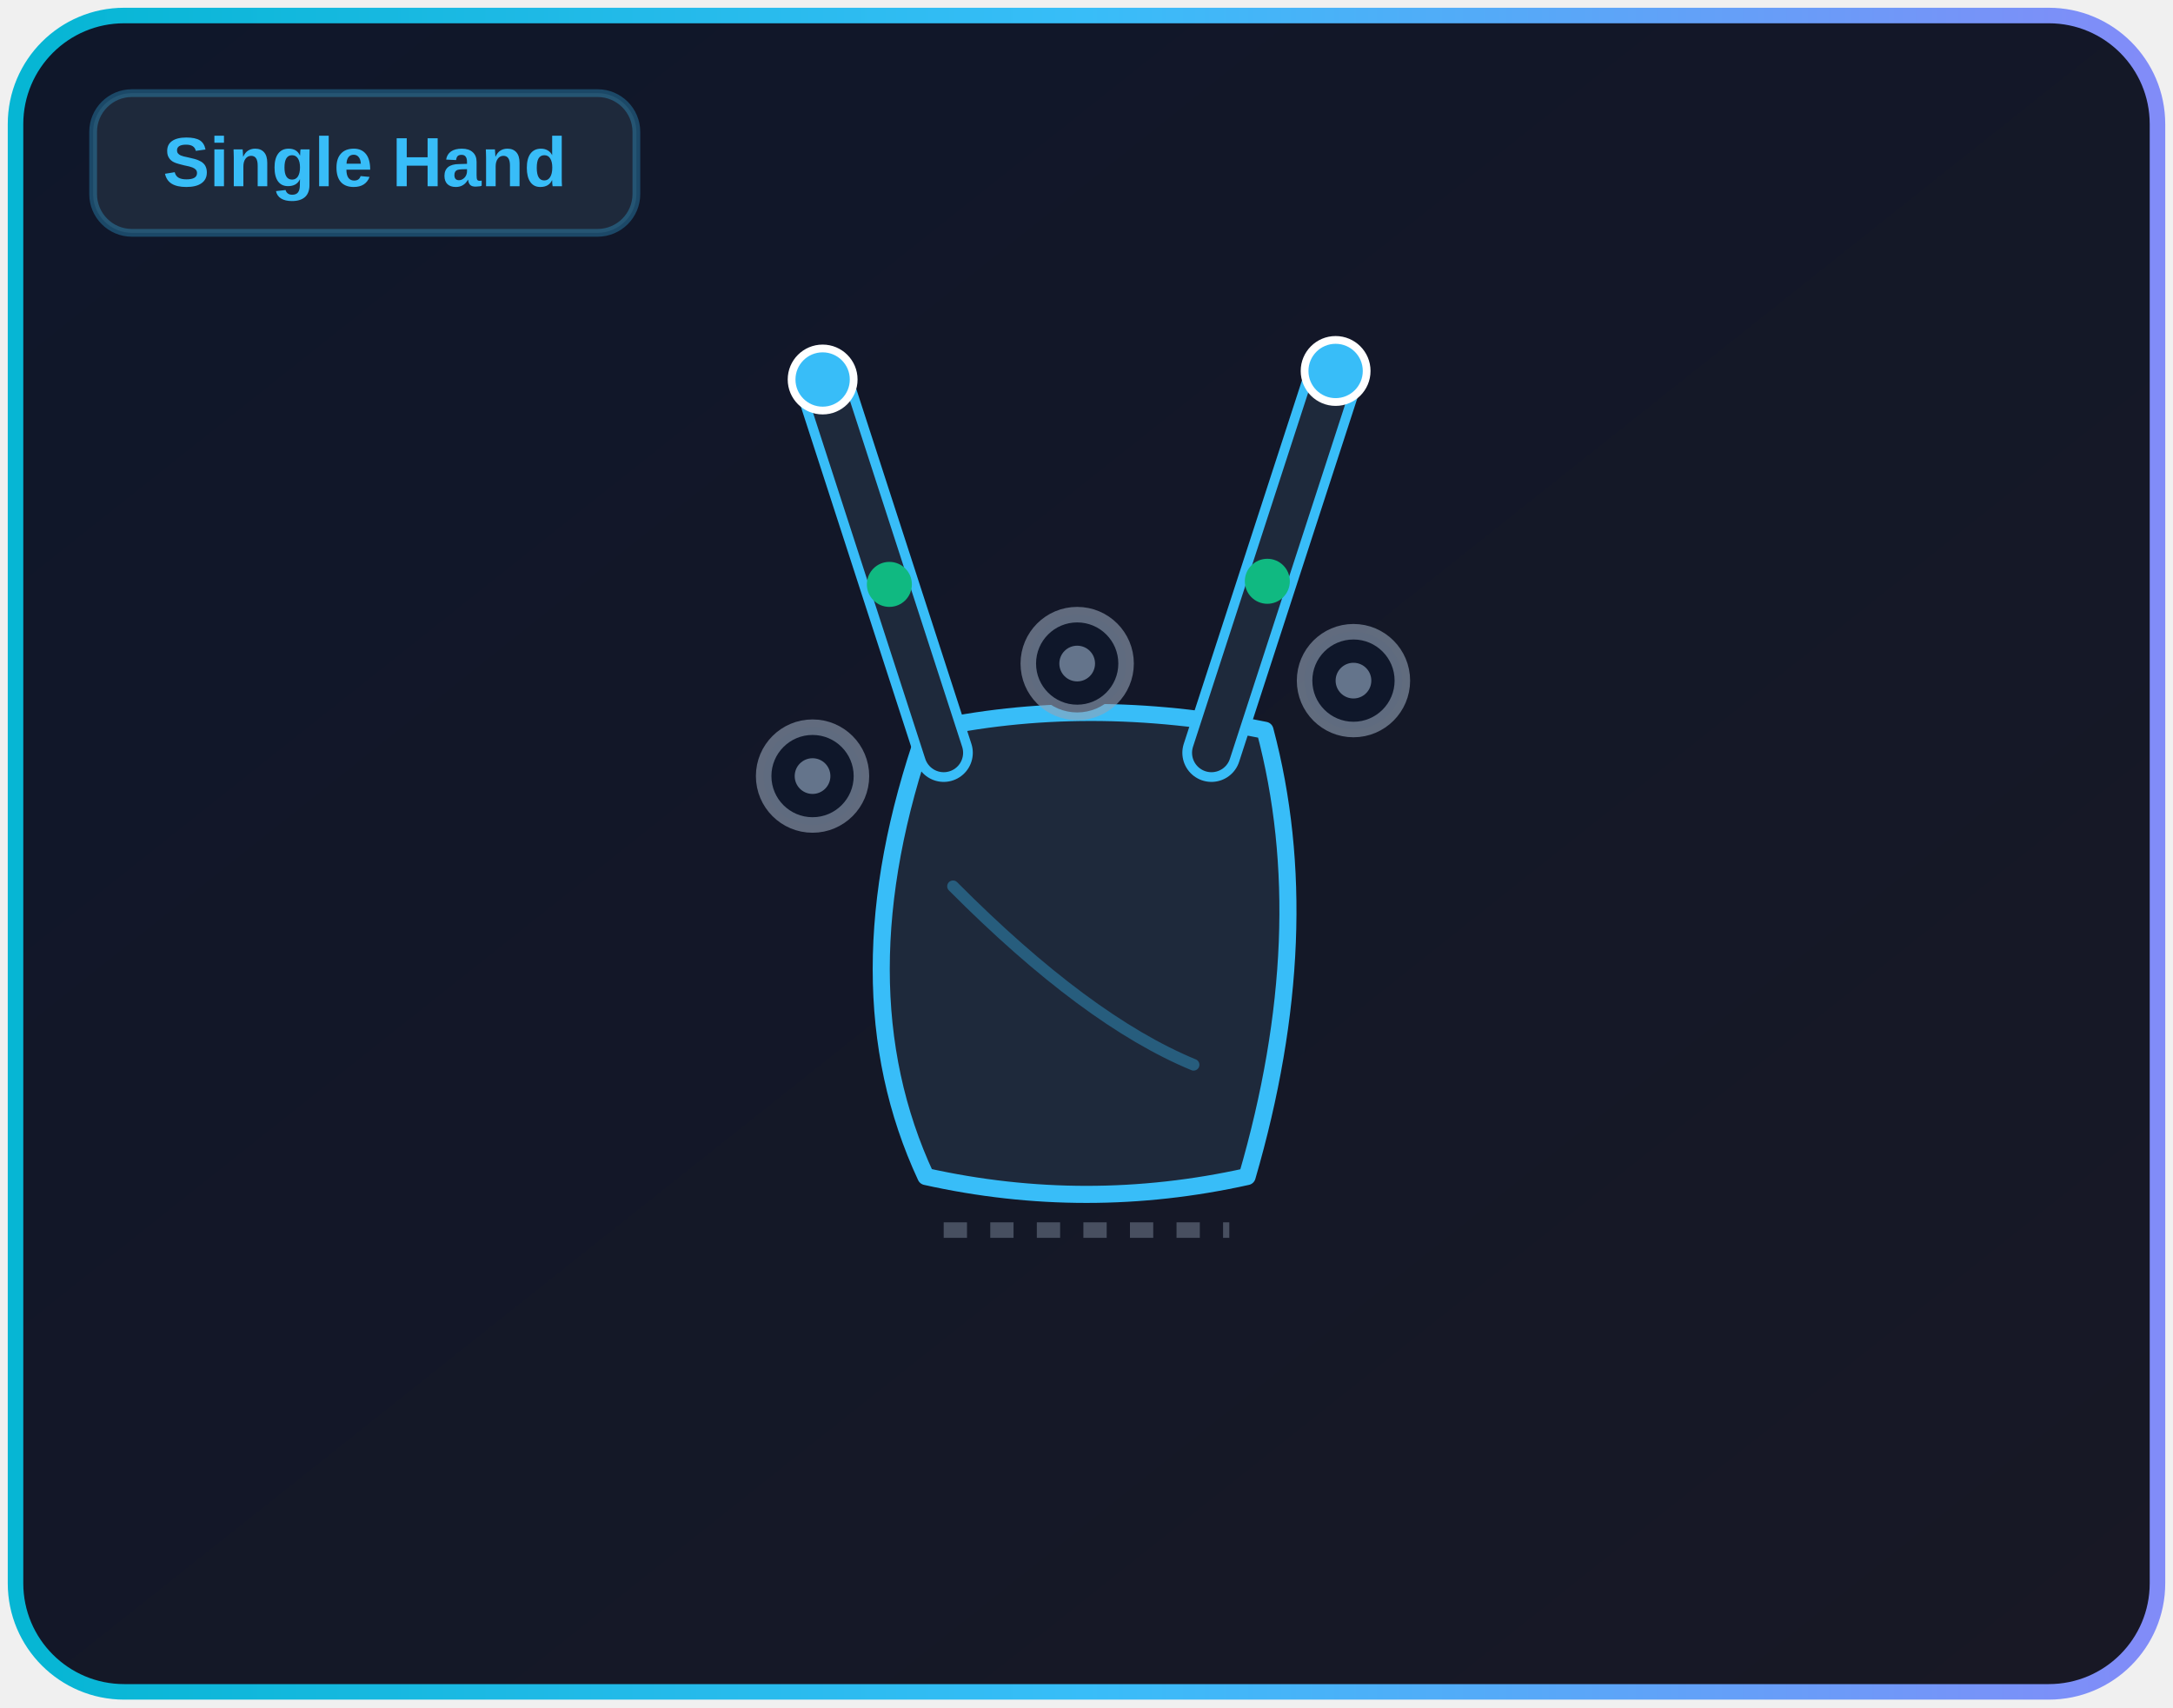
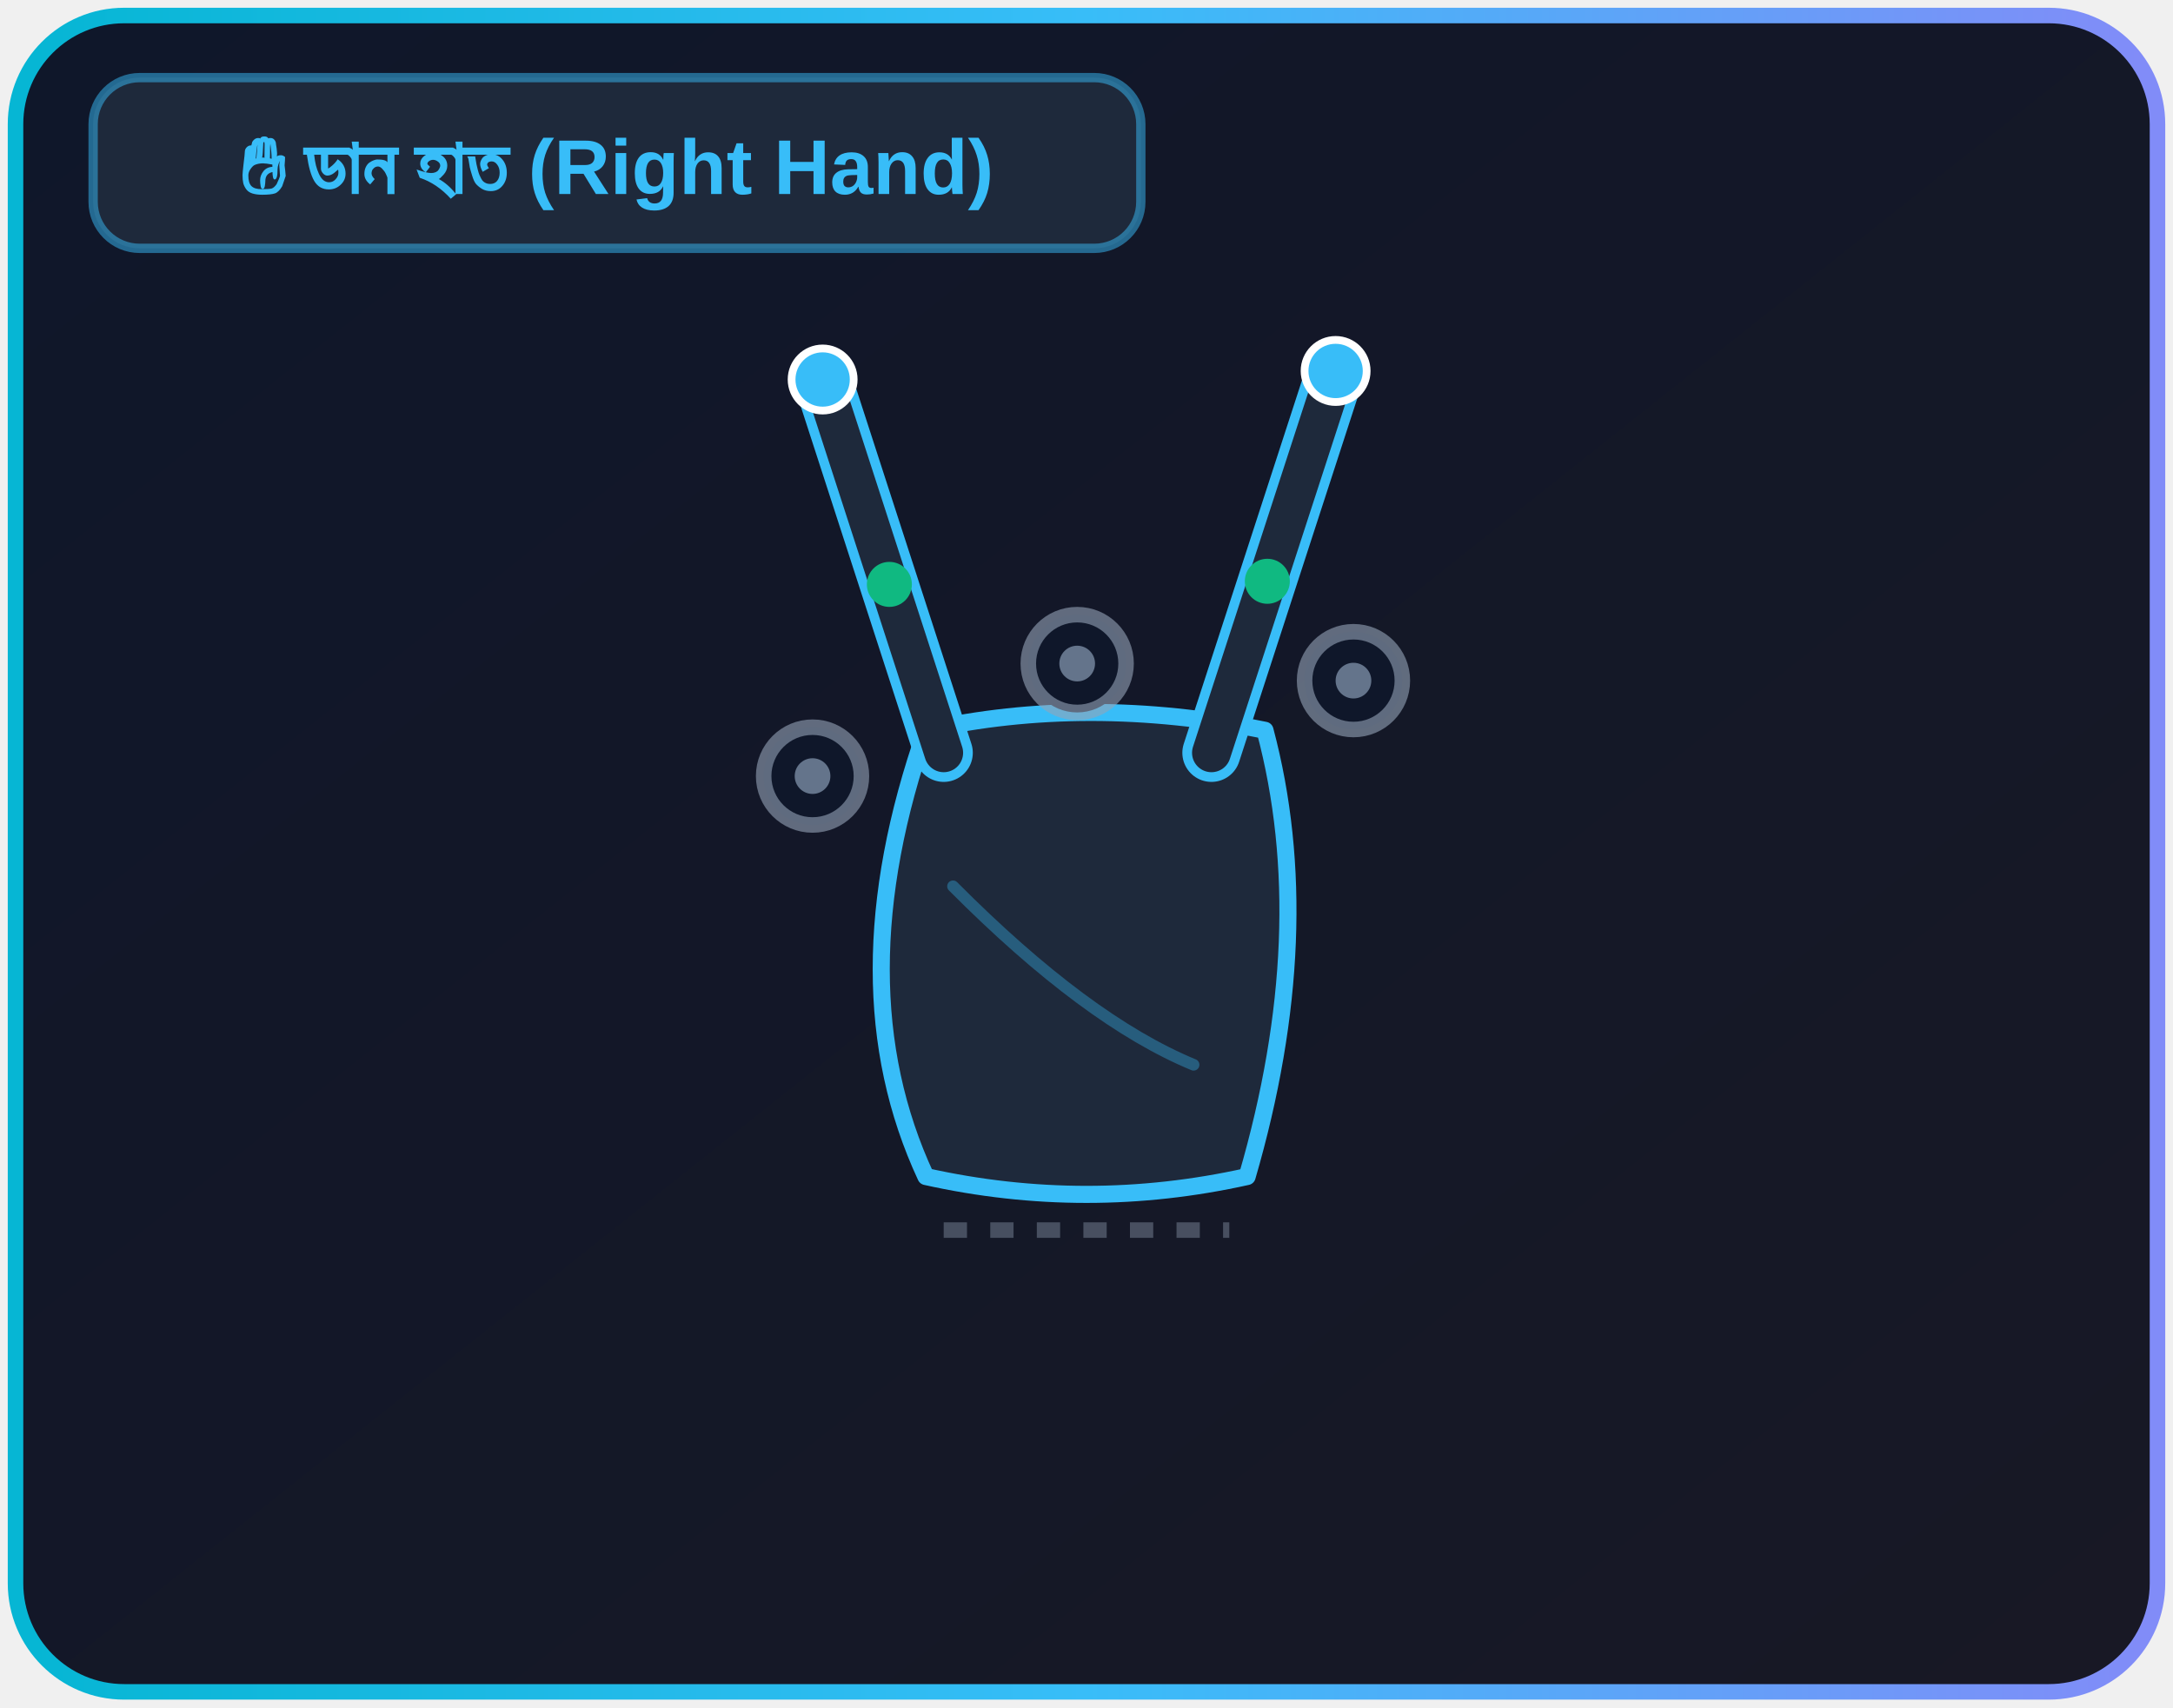
<svg xmlns="http://www.w3.org/2000/svg" viewBox="0 0 280 220" width="280" height="220">
  <defs>
    <linearGradient id="cardBg" x1="0%" y1="0%" x2="100%" y2="100%">
      <stop offset="0%" stop-color="#0F172A" />
      <stop offset="100%" stop-color="#181825" />
    </linearGradient>
    <linearGradient id="borderGlow" x1="0%" y1="0%" x2="100%" y2="0%">
      <stop offset="0%" stop-color="#06B6D4" />
      <stop offset="50%" stop-color="#38BDF8" />
      <stop offset="100%" stop-color="#818CF8" />
    </linearGradient>
  </defs>
  <rect width="276" height="216" x="2" y="2" rx="14" fill="url(#cardBg)" stroke="url(#borderGlow)" stroke-width="2" />
-   <rect x="12" y="12" width="70" height="18" rx="5" fill="#1E293B" stroke="rgba(56, 189, 248, 0.3)" stroke-width="1" />
-   <text x="47" y="24" fill="#38BDF8" font-family="'Segoe UI', Arial, sans-serif" font-size="9" font-weight="bold" text-anchor="middle">Single Hand</text>
+   <rect x="12" y="10" width="135" height="22" rx="6" fill="#1E293B" stroke="#38BDF8" stroke-opacity="0.5" stroke-width="1.2" />
+   <text x="79.5" y="25" fill="#38BDF8" font-family="'SolaimanLipi', 'Segoe UI', Arial, sans-serif" font-size="10" font-weight="bold" text-anchor="middle">✋ ডান হাত (Right Hand)</text>
  <g id="hand_anatomy">
    <path d="M 119.3,151.6 Q 140.0,156.2 160.7,151.6 Q 169.9,120.0 163.0,94.1 Q 140.0,89.5 119.3,94.1 Q 107.8,126.9 119.3,151.6 Z" fill="#1E293B" stroke="#38BDF8" stroke-width="2.2" stroke-linejoin="round" />
    <path d="M 122.8,114.2 Q 140.0,131.5 153.8,137.2" fill="none" stroke="rgba(56, 189, 248, 0.35)" stroke-width="1.5" stroke-linecap="round" />
    <line x1="121.6" y1="158.5" x2="158.4" y2="158.5" stroke="rgba(148, 163, 184, 0.4)" stroke-width="2" stroke-dasharray="3,3" />
    <circle cx="104.7" cy="100.0" r="6.3" fill="#0F172A" stroke="rgba(148, 163, 184, 0.6)" stroke-width="2" />
    <circle cx="104.7" cy="100.0" r="2.3" fill="#64748B" />
    <line x1="121.6" y1="97.0" x2="106.0" y2="48.9" stroke="#38BDF8" stroke-width="7.5" stroke-linecap="round" />
    <line x1="121.6" y1="97.0" x2="106.0" y2="48.9" stroke="#1E293B" stroke-width="5.0" stroke-linecap="round" />
    <circle cx="114.6" cy="75.3" r="2.9" fill="#10B981" />
    <circle cx="106.0" cy="48.9" r="4.0" fill="#38BDF8" stroke="#FFFFFF" stroke-width="1" />
    <circle cx="138.8" cy="85.5" r="6.3" fill="#0F172A" stroke="rgba(148, 163, 184, 0.6)" stroke-width="2" />
    <circle cx="138.8" cy="85.5" r="2.3" fill="#64748B" />
    <line x1="156.1" y1="97.0" x2="172.1" y2="47.8" stroke="#38BDF8" stroke-width="7.5" stroke-linecap="round" />
    <line x1="156.1" y1="97.0" x2="172.1" y2="47.8" stroke="#1E293B" stroke-width="5.0" stroke-linecap="round" />
    <circle cx="163.3" cy="74.9" r="2.9" fill="#10B981" />
    <circle cx="172.1" cy="47.8" r="4.0" fill="#38BDF8" stroke="#FFFFFF" stroke-width="1" />
    <circle cx="174.4" cy="87.7" r="6.3" fill="#0F172A" stroke="rgba(148, 163, 184, 0.6)" stroke-width="2" />
    <circle cx="174.4" cy="87.7" r="2.3" fill="#64748B" />
  </g>
</svg>
